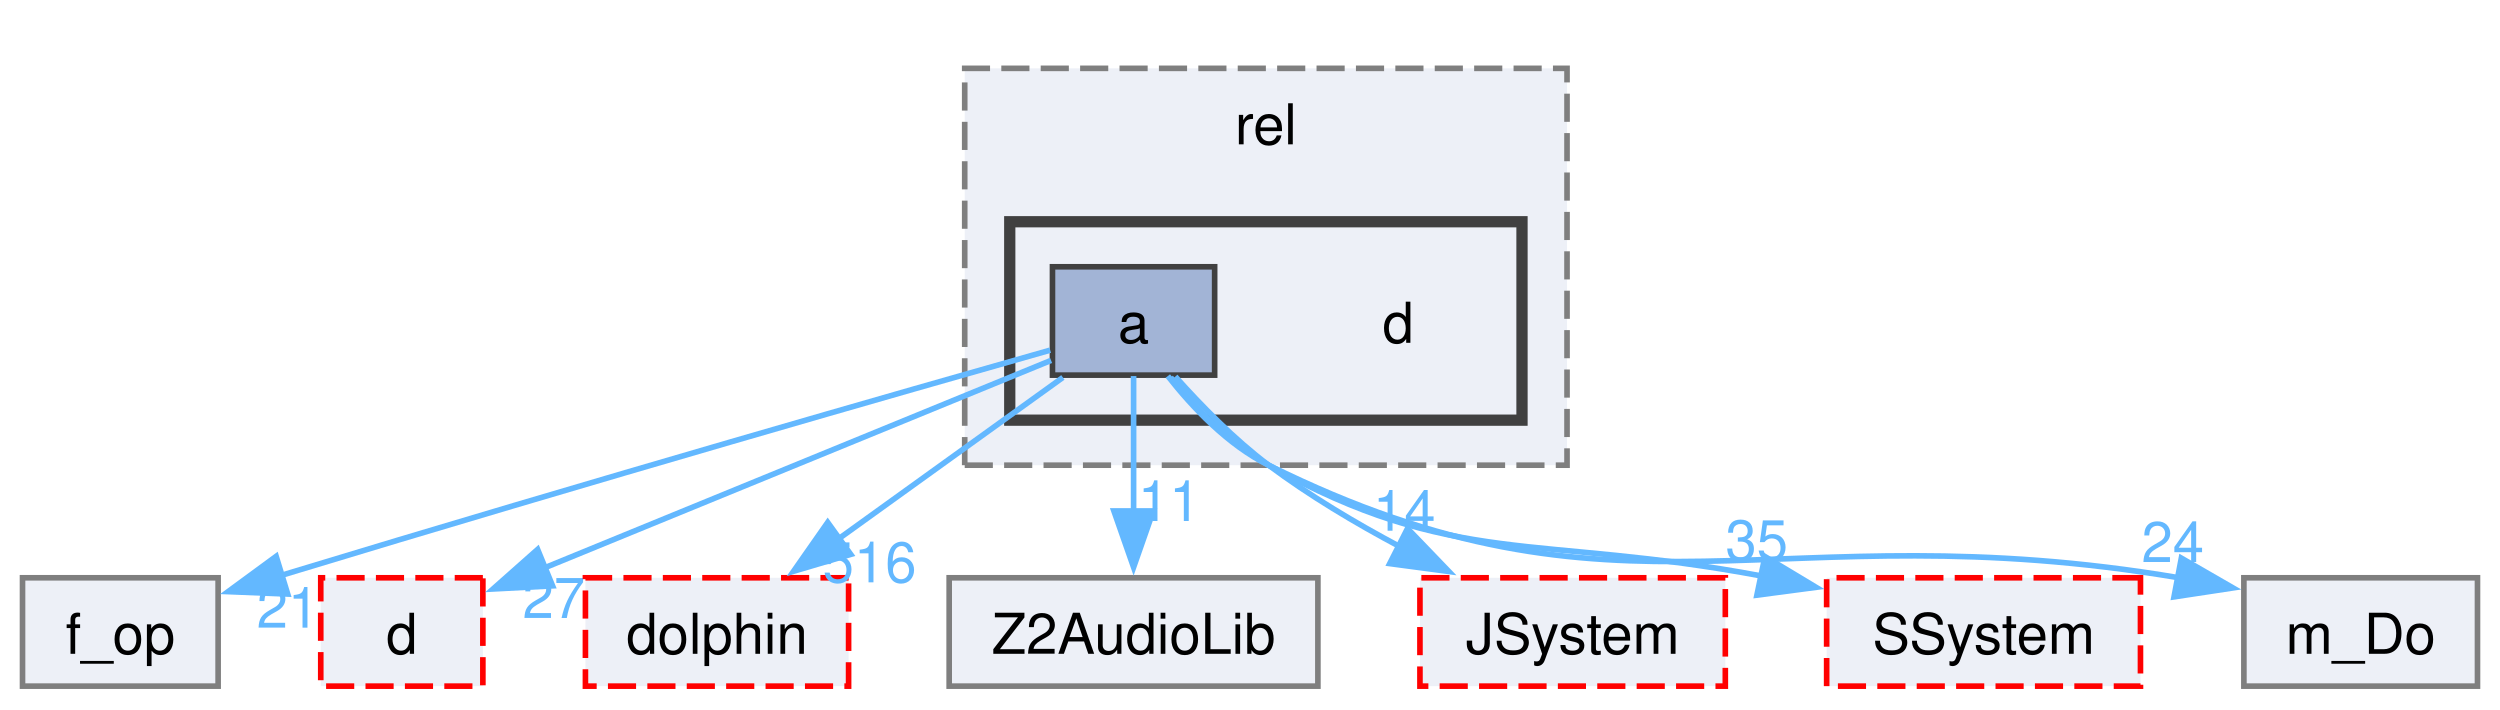
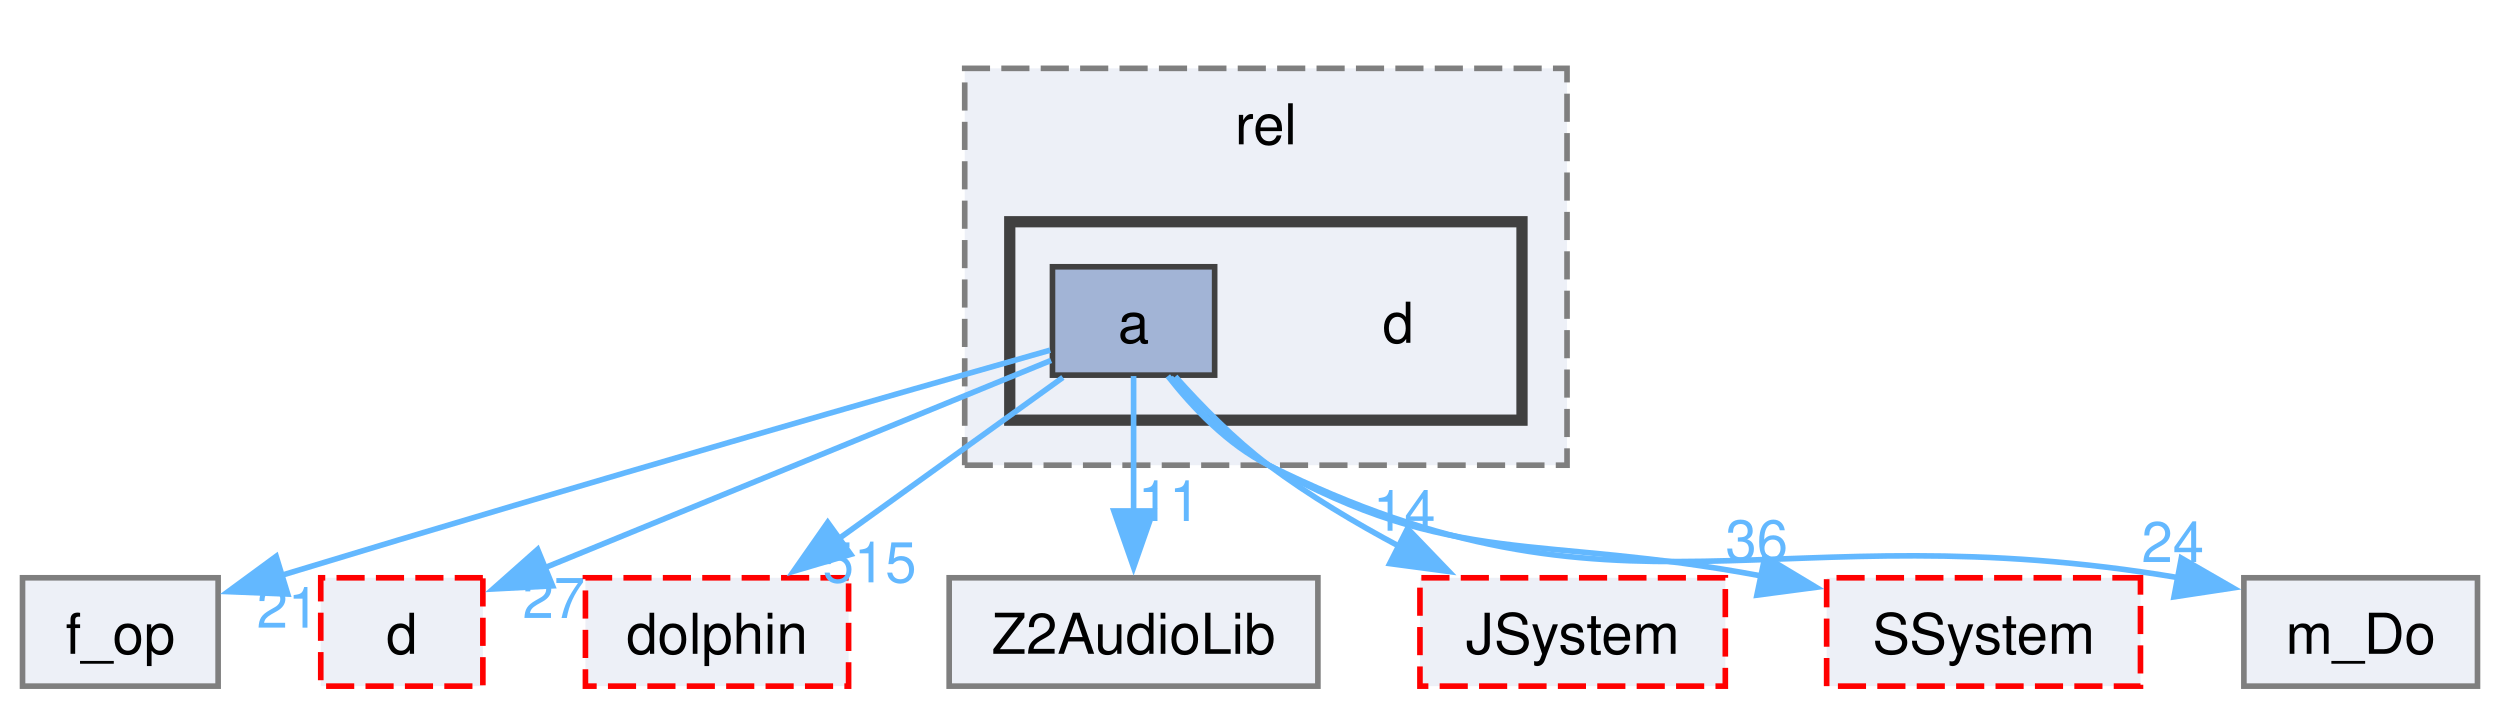
<svg xmlns="http://www.w3.org/2000/svg" xmlns:xlink="http://www.w3.org/1999/xlink" width="444pt" height="126pt" viewBox="0.00 0.00 444.12 125.75">
  <g id="graph0" class="graph" transform="scale(1 1) rotate(0) translate(4 121.75)">
    <g id="clust1" class="cluster">
      <g id="a_clust1">
        <a xlink:href="dir_d1e95842203b094e4f127fa85baf24b5.html" target="_top" xlink:title="rel">
          <polygon fill="#edf0f7" stroke="#7f7f7f" stroke-dasharray="5,2" points="167.38,-39.25 167.38,-109.75 274.38,-109.75 274.38,-39.25 167.38,-39.25" />
          <text text-anchor="middle" x="220.88" y="-96.25" font-family="Helvetica,sans-Serif" font-size="10.00">rel</text>
        </a>
      </g>
    </g>
    <g id="clust2" class="cluster">
      <g id="a_clust2">
        <a xlink:href="dir_244336746419795862f93731f1699860.html" target="_top">
          <polygon fill="#edf0f7" stroke="#404040" stroke-width="2" points="175.38,-47.25 175.38,-82.5 266.38,-82.5 266.38,-47.25 175.38,-47.25" />
        </a>
      </g>
    </g>
    <g id="node1" class="node">
      <text text-anchor="middle" x="244.38" y="-61" font-family="Helvetica,sans-Serif" font-size="10.00">d</text>
    </g>
    <g id="node2" class="node">
      <g id="a_node2">
        <a xlink:href="dir_b81c1d082692bb1b2b34ed3bfe8a0f4a.html" target="_top" xlink:title="a">
          <polygon fill="#a2b4d6" stroke="#404040" points="211.78,-74.5 182.97,-74.5 182.97,-55.25 211.78,-55.25 211.78,-74.5" />
          <text text-anchor="middle" x="197.38" y="-61" font-family="Helvetica,sans-Serif" font-size="10.00">a</text>
        </a>
      </g>
    </g>
    <g id="node3" class="node">
      <g id="a_node3">
        <a xlink:href="dir_fbb29e8cafd745cbb7106b56de6b5377.html" target="_top" xlink:title="f_op">
          <polygon fill="#edf0f7" stroke="#7f7f7f" points="34.75,-19.25 0,-19.25 0,0 34.75,0 34.75,-19.25" />
          <text text-anchor="middle" x="17.38" y="-5.75" font-family="Helvetica,sans-Serif" font-size="10.00">f_op</text>
        </a>
      </g>
    </g>
    <g id="edge1" class="edge">
      <g id="a_edge1">
        <a xlink:href="dir_000001_000808.html" target="_top">
          <path fill="none" stroke="#63b8ff" d="M182.57,-59.69C156.87,-52.4 102.1,-36.74 45.94,-19.67" />
          <polygon fill="#63b8ff" stroke="#63b8ff" points="47.11,-16.36 36.52,-16.79 45.06,-23.06 47.11,-16.36" />
        </a>
      </g>
      <g id="a_edge1-headlabel">
-         <a xlink:href="dir_000001_000808.html" target="_top" xlink:title="213">
-           <text text-anchor="middle" x="49.93" y="-10.38" font-family="Helvetica,sans-Serif" font-size="10.00" fill="#63b8ff">213</text>
+         <a xlink:href="dir_000001_000808.html" target="_top" xlink:title="214">
+           <text text-anchor="middle" x="49.93" y="-10.38" font-family="Helvetica,sans-Serif" font-size="10.00" fill="#63b8ff">214</text>
        </a>
      </g>
    </g>
    <g id="node4" class="node">
      <g id="a_node4">
        <a xlink:href="dir_cc3ad1aed4be3f446fdd7af78322f5bf.html" target="_top" xlink:title="d">
          <polygon fill="#edf0f7" stroke="red" stroke-dasharray="5,2" points="81.78,-19.25 52.98,-19.25 52.98,0 81.78,0 81.78,-19.25" />
          <text text-anchor="middle" x="67.38" y="-5.75" font-family="Helvetica,sans-Serif" font-size="10.00">d</text>
        </a>
      </g>
    </g>
    <g id="edge2" class="edge">
      <g id="a_edge2">
        <a xlink:href="dir_000001_000022.html" target="_top">
          <path fill="none" stroke="#63b8ff" d="M182.72,-57.87C160.87,-48.92 119.47,-31.97 92.67,-20.99" />
          <polygon fill="#63b8ff" stroke="#63b8ff" points="94.16,-17.82 83.58,-17.26 91.51,-24.29 94.16,-17.82" />
        </a>
      </g>
      <g id="a_edge2-headlabel">
-         <a xlink:href="dir_000001_000022.html" target="_top" xlink:title="275">
-           <text text-anchor="middle" x="97.16" y="-12.1" font-family="Helvetica,sans-Serif" font-size="10.00" fill="#63b8ff">275</text>
+         <a xlink:href="dir_000001_000022.html" target="_top" xlink:title="277">
+           <text text-anchor="middle" x="97.16" y="-12.1" font-family="Helvetica,sans-Serif" font-size="10.00" fill="#63b8ff">277</text>
        </a>
      </g>
    </g>
    <g id="node5" class="node">
      <g id="a_node5">
        <a xlink:href="dir_b778c3f297ab88300258a2935792c8cc.html" target="_top" xlink:title="dolphin">
          <polygon fill="#edf0f7" stroke="red" stroke-dasharray="5,2" points="146.75,-19.25 100,-19.25 100,0 146.75,0 146.75,-19.25" />
          <text text-anchor="middle" x="123.38" y="-5.75" font-family="Helvetica,sans-Serif" font-size="10.00">dolphin</text>
        </a>
      </g>
    </g>
    <g id="edge3" class="edge">
      <g id="a_edge3">
        <a xlink:href="dir_000001_000783.html" target="_top">
          <path fill="none" stroke="#63b8ff" d="M184.82,-54.84C173.91,-46.99 157.87,-35.45 144.91,-26.12" />
          <polygon fill="#63b8ff" stroke="#63b8ff" points="147.13,-23.41 136.97,-20.41 143.04,-29.09 147.13,-23.41" />
        </a>
      </g>
      <g id="a_edge3-headlabel">
-         <a xlink:href="dir_000001_000783.html" target="_top" xlink:title="516">
-           <text text-anchor="middle" x="150.48" y="-18.44" font-family="Helvetica,sans-Serif" font-size="10.00" fill="#63b8ff">516</text>
+         <a xlink:href="dir_000001_000783.html" target="_top" xlink:title="515">
+           <text text-anchor="middle" x="150.48" y="-18.44" font-family="Helvetica,sans-Serif" font-size="10.00" fill="#63b8ff">515</text>
        </a>
      </g>
    </g>
    <g id="node6" class="node">
      <g id="a_node6">
        <a xlink:href="dir_81939fb769658ab66ba54ec390580a1a.html" target="_top" xlink:title="Z2AudioLib">
          <polygon fill="#edf0f7" stroke="#7f7f7f" points="230.12,-19.25 164.62,-19.25 164.62,0 230.12,0 230.12,-19.25" />
          <text text-anchor="middle" x="197.38" y="-5.75" font-family="Helvetica,sans-Serif" font-size="10.00">Z2AudioLib</text>
        </a>
      </g>
    </g>
    <g id="edge4" class="edge">
      <g id="a_edge4">
        <a xlink:href="dir_000001_001728.html" target="_top">
          <path fill="none" stroke="#63b8ff" d="M197.38,-55.08C197.38,-48.57 197.38,-39.42 197.38,-31.12" />
          <polygon fill="#63b8ff" stroke="#63b8ff" points="200.88,-31.12 197.38,-21.12 193.88,-31.12 200.88,-31.12" />
        </a>
      </g>
      <g id="a_edge4-headlabel">
        <a xlink:href="dir_000001_001728.html" target="_top" xlink:title="11">
          <text text-anchor="middle" x="203.71" y="-29.33" font-family="Helvetica,sans-Serif" font-size="10.00" fill="#63b8ff">11</text>
        </a>
      </g>
    </g>
    <g id="node7" class="node">
      <g id="a_node7">
        <a xlink:href="dir_4f0979a7f5e3194619cde56505e372d8.html" target="_top" xlink:title="JSystem">
          <polygon fill="#edf0f7" stroke="red" stroke-dasharray="5,2" points="302.5,-19.25 248.25,-19.25 248.25,0 302.5,0 302.5,-19.25" />
          <text text-anchor="middle" x="275.38" y="-5.75" font-family="Helvetica,sans-Serif" font-size="10.00">JSystem</text>
        </a>
      </g>
    </g>
    <g id="edge5" class="edge">
      <g id="a_edge5">
        <a xlink:href="dir_000001_000872.html" target="_top">
          <path fill="none" stroke="#63b8ff" d="M204.79,-55C209.26,-49.99 215.26,-43.83 221.38,-39.25 228.52,-33.9 236.8,-28.97 244.7,-24.77" />
          <polygon fill="#63b8ff" stroke="#63b8ff" points="246.04,-28.01 253.39,-20.37 242.88,-21.77 246.04,-28.01" />
        </a>
      </g>
      <g id="a_edge5-headlabel">
        <a xlink:href="dir_000001_000872.html" target="_top" xlink:title="14">
          <text text-anchor="middle" x="245.47" y="-27.61" font-family="Helvetica,sans-Serif" font-size="10.00" fill="#63b8ff">14</text>
        </a>
      </g>
    </g>
    <g id="node8" class="node">
      <g id="a_node8">
        <a xlink:href="dir_54283da8a0cf1311a88c964d76512876.html" target="_top" xlink:title="SSystem">
          <polygon fill="#edf0f7" stroke="red" stroke-dasharray="5,2" points="376.25,-19.25 320.5,-19.25 320.5,0 376.25,0 376.25,-19.25" />
          <text text-anchor="middle" x="348.38" y="-5.75" font-family="Helvetica,sans-Serif" font-size="10.00">SSystem</text>
        </a>
      </g>
    </g>
    <g id="edge6" class="edge">
      <g id="a_edge6">
        <a xlink:href="dir_000001_001719.html" target="_top">
          <path fill="none" stroke="#63b8ff" d="M203.97,-54.84C208.33,-49.51 214.49,-43.09 221.38,-39.25 254.3,-20.9 269,-27.08 309.04,-19.55" />
          <polygon fill="#63b8ff" stroke="#63b8ff" points="309.54,-23.02 318.62,-17.56 308.11,-16.17 309.54,-23.02" />
        </a>
      </g>
      <g id="a_edge6-headlabel">
-         <a xlink:href="dir_000001_001719.html" target="_top" xlink:title="35">
-           <text text-anchor="middle" x="308.08" y="-22.35" font-family="Helvetica,sans-Serif" font-size="10.00" fill="#63b8ff">35</text>
+         <a xlink:href="dir_000001_001719.html" target="_top" xlink:title="36">
+           <text text-anchor="middle" x="308.08" y="-22.35" font-family="Helvetica,sans-Serif" font-size="10.00" fill="#63b8ff">36</text>
        </a>
      </g>
    </g>
    <g id="node9" class="node">
      <g id="a_node9">
        <a xlink:href="dir_6bdfff2c28f90f381b6da5bee088878b.html" target="_top" xlink:title="m_Do">
          <polygon fill="#edf0f7" stroke="#7f7f7f" points="436.12,-19.25 394.62,-19.25 394.62,0 436.12,0 436.12,-19.25" />
          <text text-anchor="middle" x="415.38" y="-5.75" font-family="Helvetica,sans-Serif" font-size="10.00">m_Do</text>
        </a>
      </g>
    </g>
    <g id="edge7" class="edge">
      <g id="a_edge7">
        <a xlink:href="dir_000001_001265.html" target="_top">
          <path fill="none" stroke="#63b8ff" d="M203.46,-55.09C207.78,-49.58 214.1,-42.85 221.38,-39.25 284.09,-8.19 310.87,-31.46 383.17,-19.24" />
          <polygon fill="#63b8ff" stroke="#63b8ff" points="383.51,-22.74 392.69,-17.45 382.21,-15.86 383.51,-22.74" />
        </a>
      </g>
      <g id="a_edge7-headlabel">
        <a xlink:href="dir_000001_001265.html" target="_top" xlink:title="24">
          <text text-anchor="middle" x="381.99" y="-22.04" font-family="Helvetica,sans-Serif" font-size="10.00" fill="#63b8ff">24</text>
        </a>
      </g>
    </g>
  </g>
</svg>
